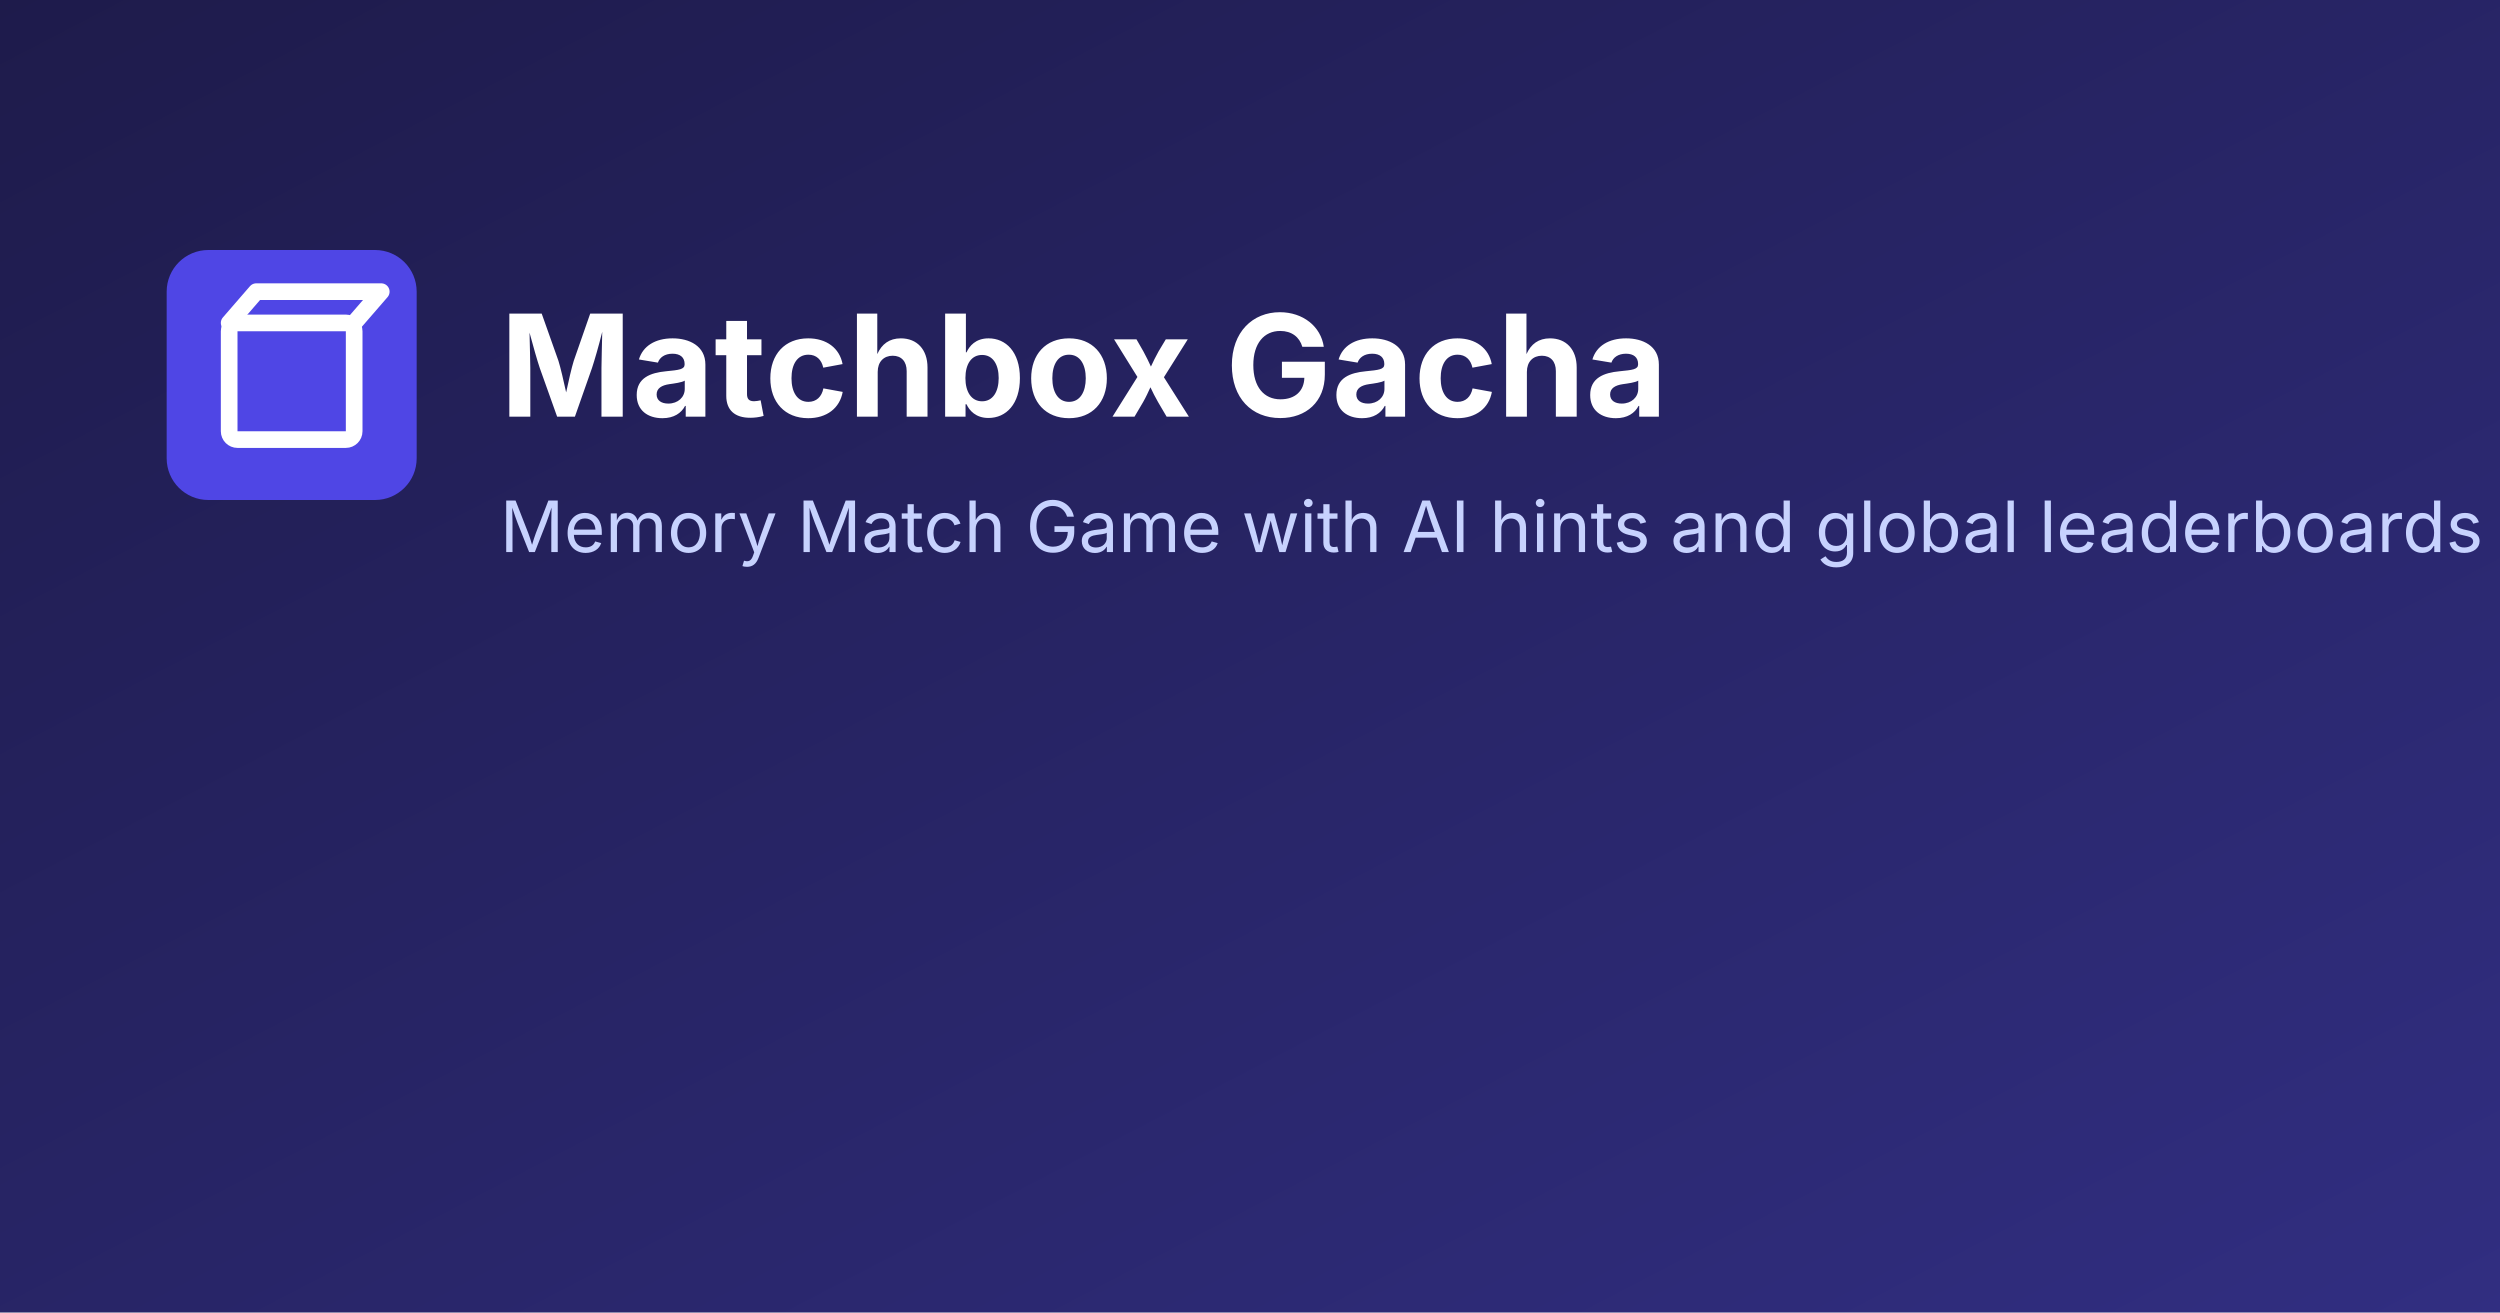
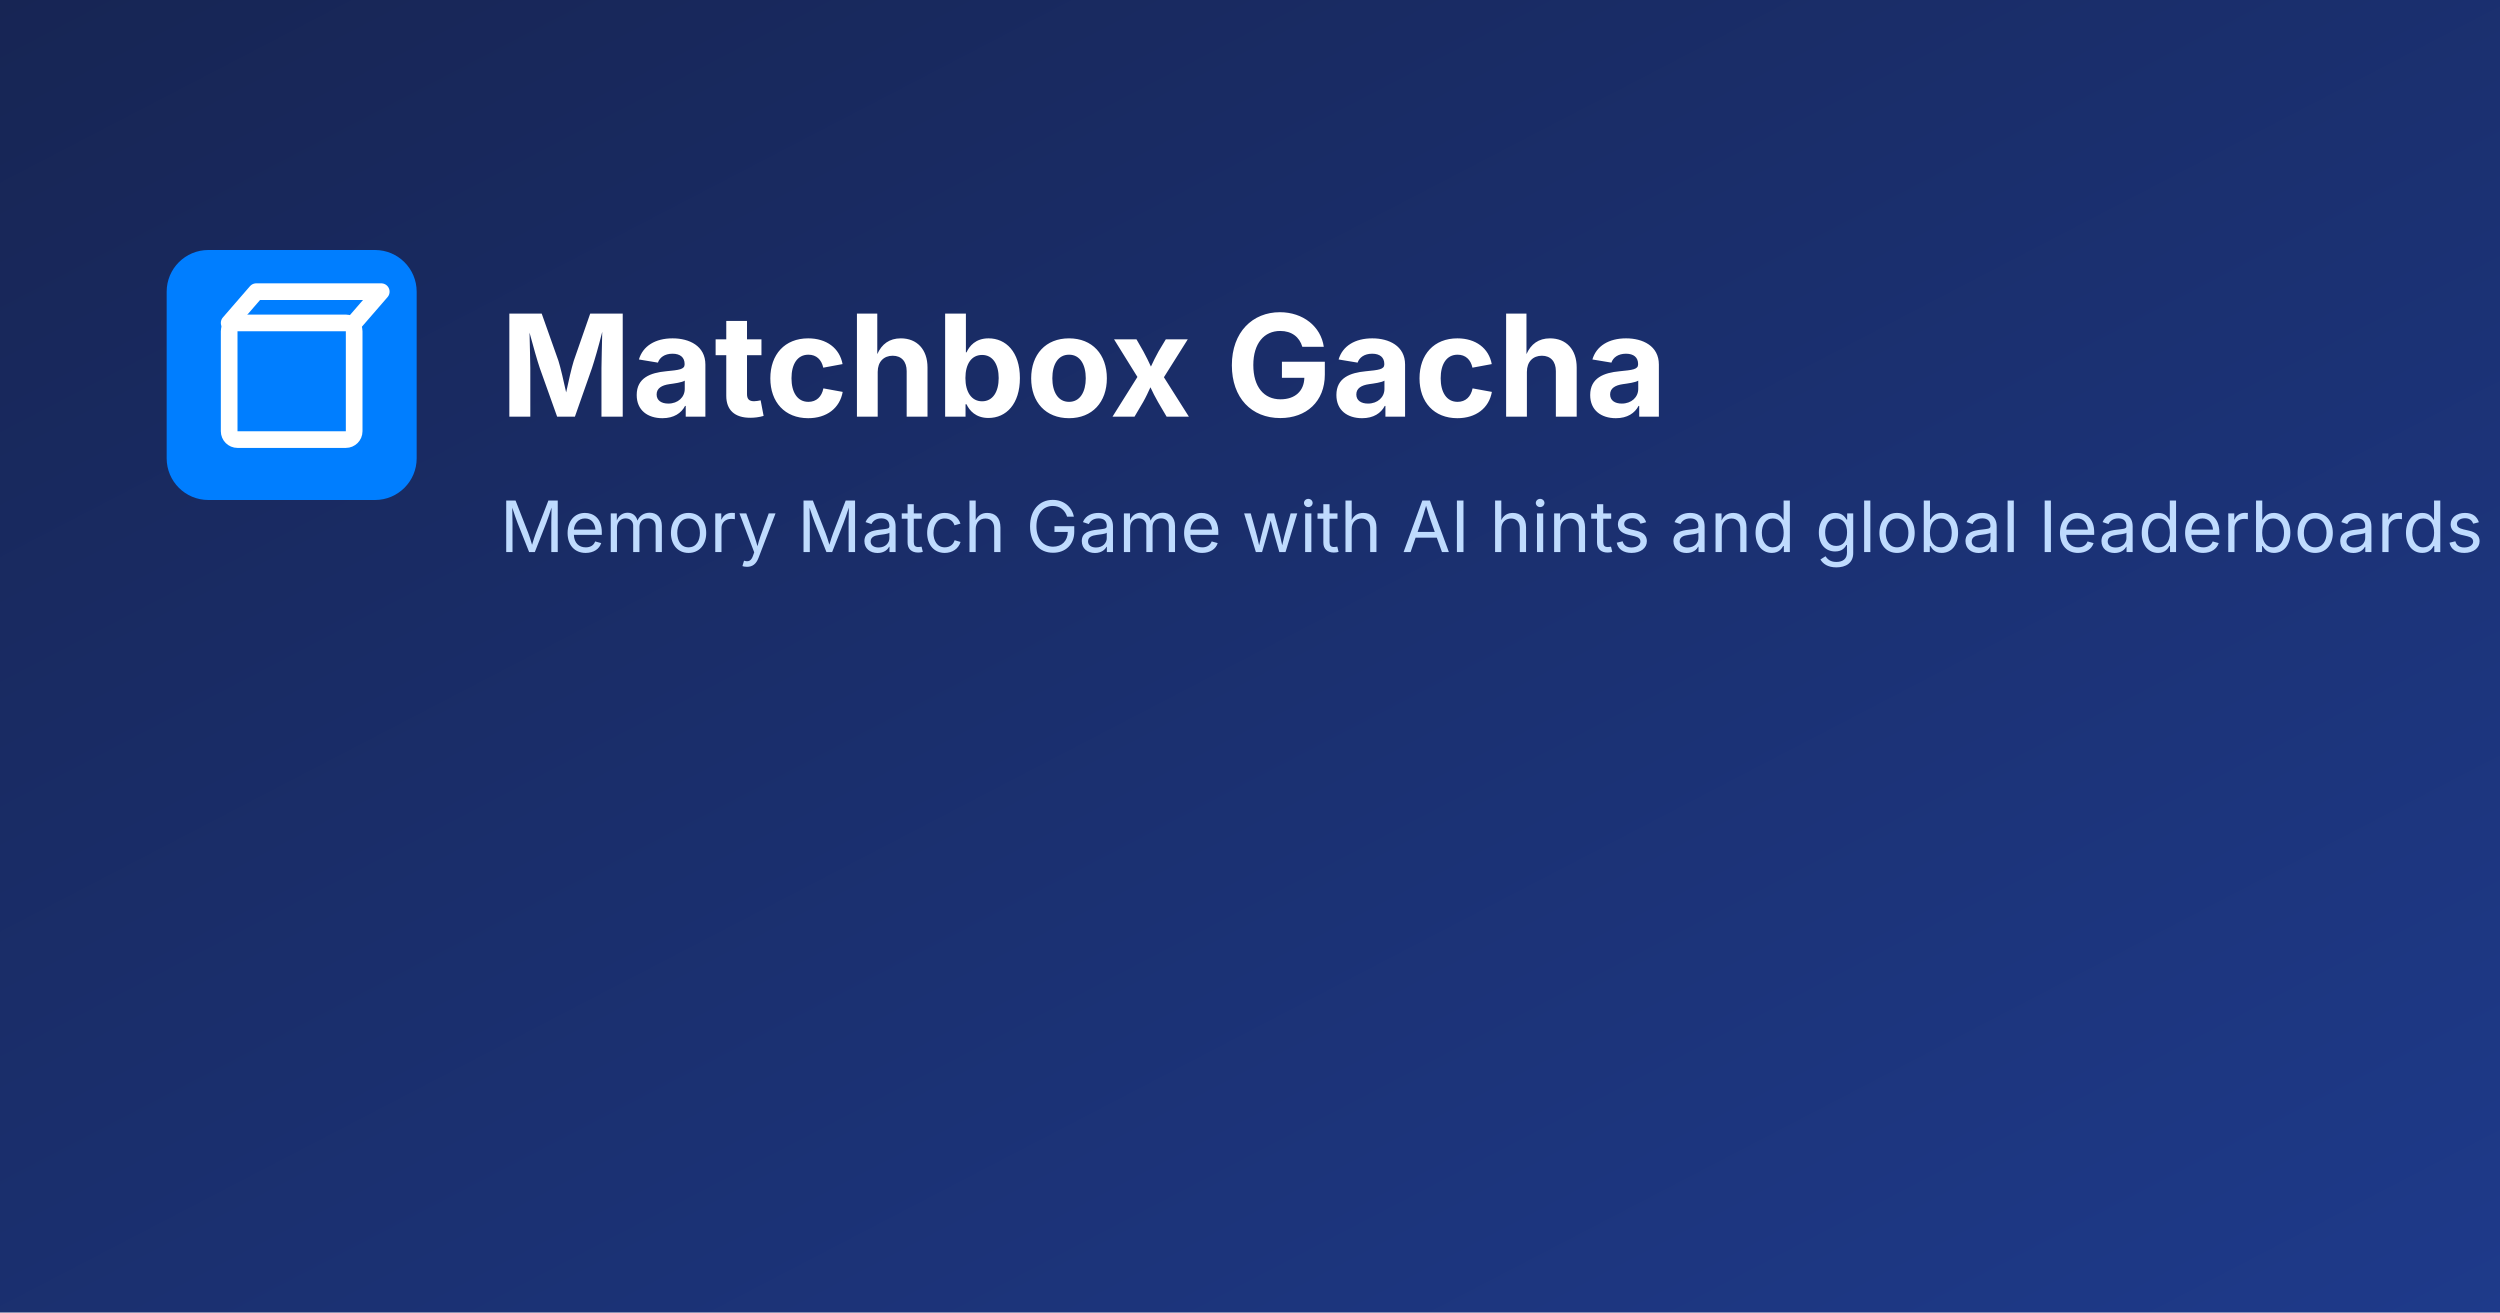
<svg xmlns="http://www.w3.org/2000/svg" width="1200" height="630" viewBox="0 0 1200 630" role="img" aria-label="Matchbox Gacha social card">
  <defs>
    <linearGradient id="bg" x1="0" y1="0" x2="1" y2="1">
-       <stop offset="0%" stop-color="#1e1b4b" />
-       <stop offset="100%" stop-color="#312e81" />
+       <stop offset="0%" stop-color="#172554" />
+       <stop offset="100%" stop-color="#1e3a8a" />
    </linearGradient>
  </defs>
  <rect width="1200" height="630" fill="url(#bg)" />
-   <rect x="80" y="120" width="120" height="120" rx="20" fill="#4F46E5" />
+   <rect x="80" y="120" width="120" height="120" rx="20" fill="#007eff" />
  <g fill="none" stroke="#ffffff" stroke-width="8" stroke-linecap="round" stroke-linejoin="round">
    <rect x="110" y="155" width="60" height="56" rx="4" />
    <path d="M110 155L123 140H183L170 155" />
  </g>
  <text x="240" y="200" fill="#ffffff" font-family="Inter, Arial, sans-serif" font-size="68" font-weight="700">
    Matchbox Gacha
  </text>
-   <text x="240" y="265" fill="#c7d2fe" font-family="Inter, Arial, sans-serif" font-size="34">
+   <text x="240" y="265" fill="#bfdbfe" font-family="Inter, Arial, sans-serif" font-size="34">
    Memory Match Game with AI hints and global leaderboards
  </text>
</svg>
